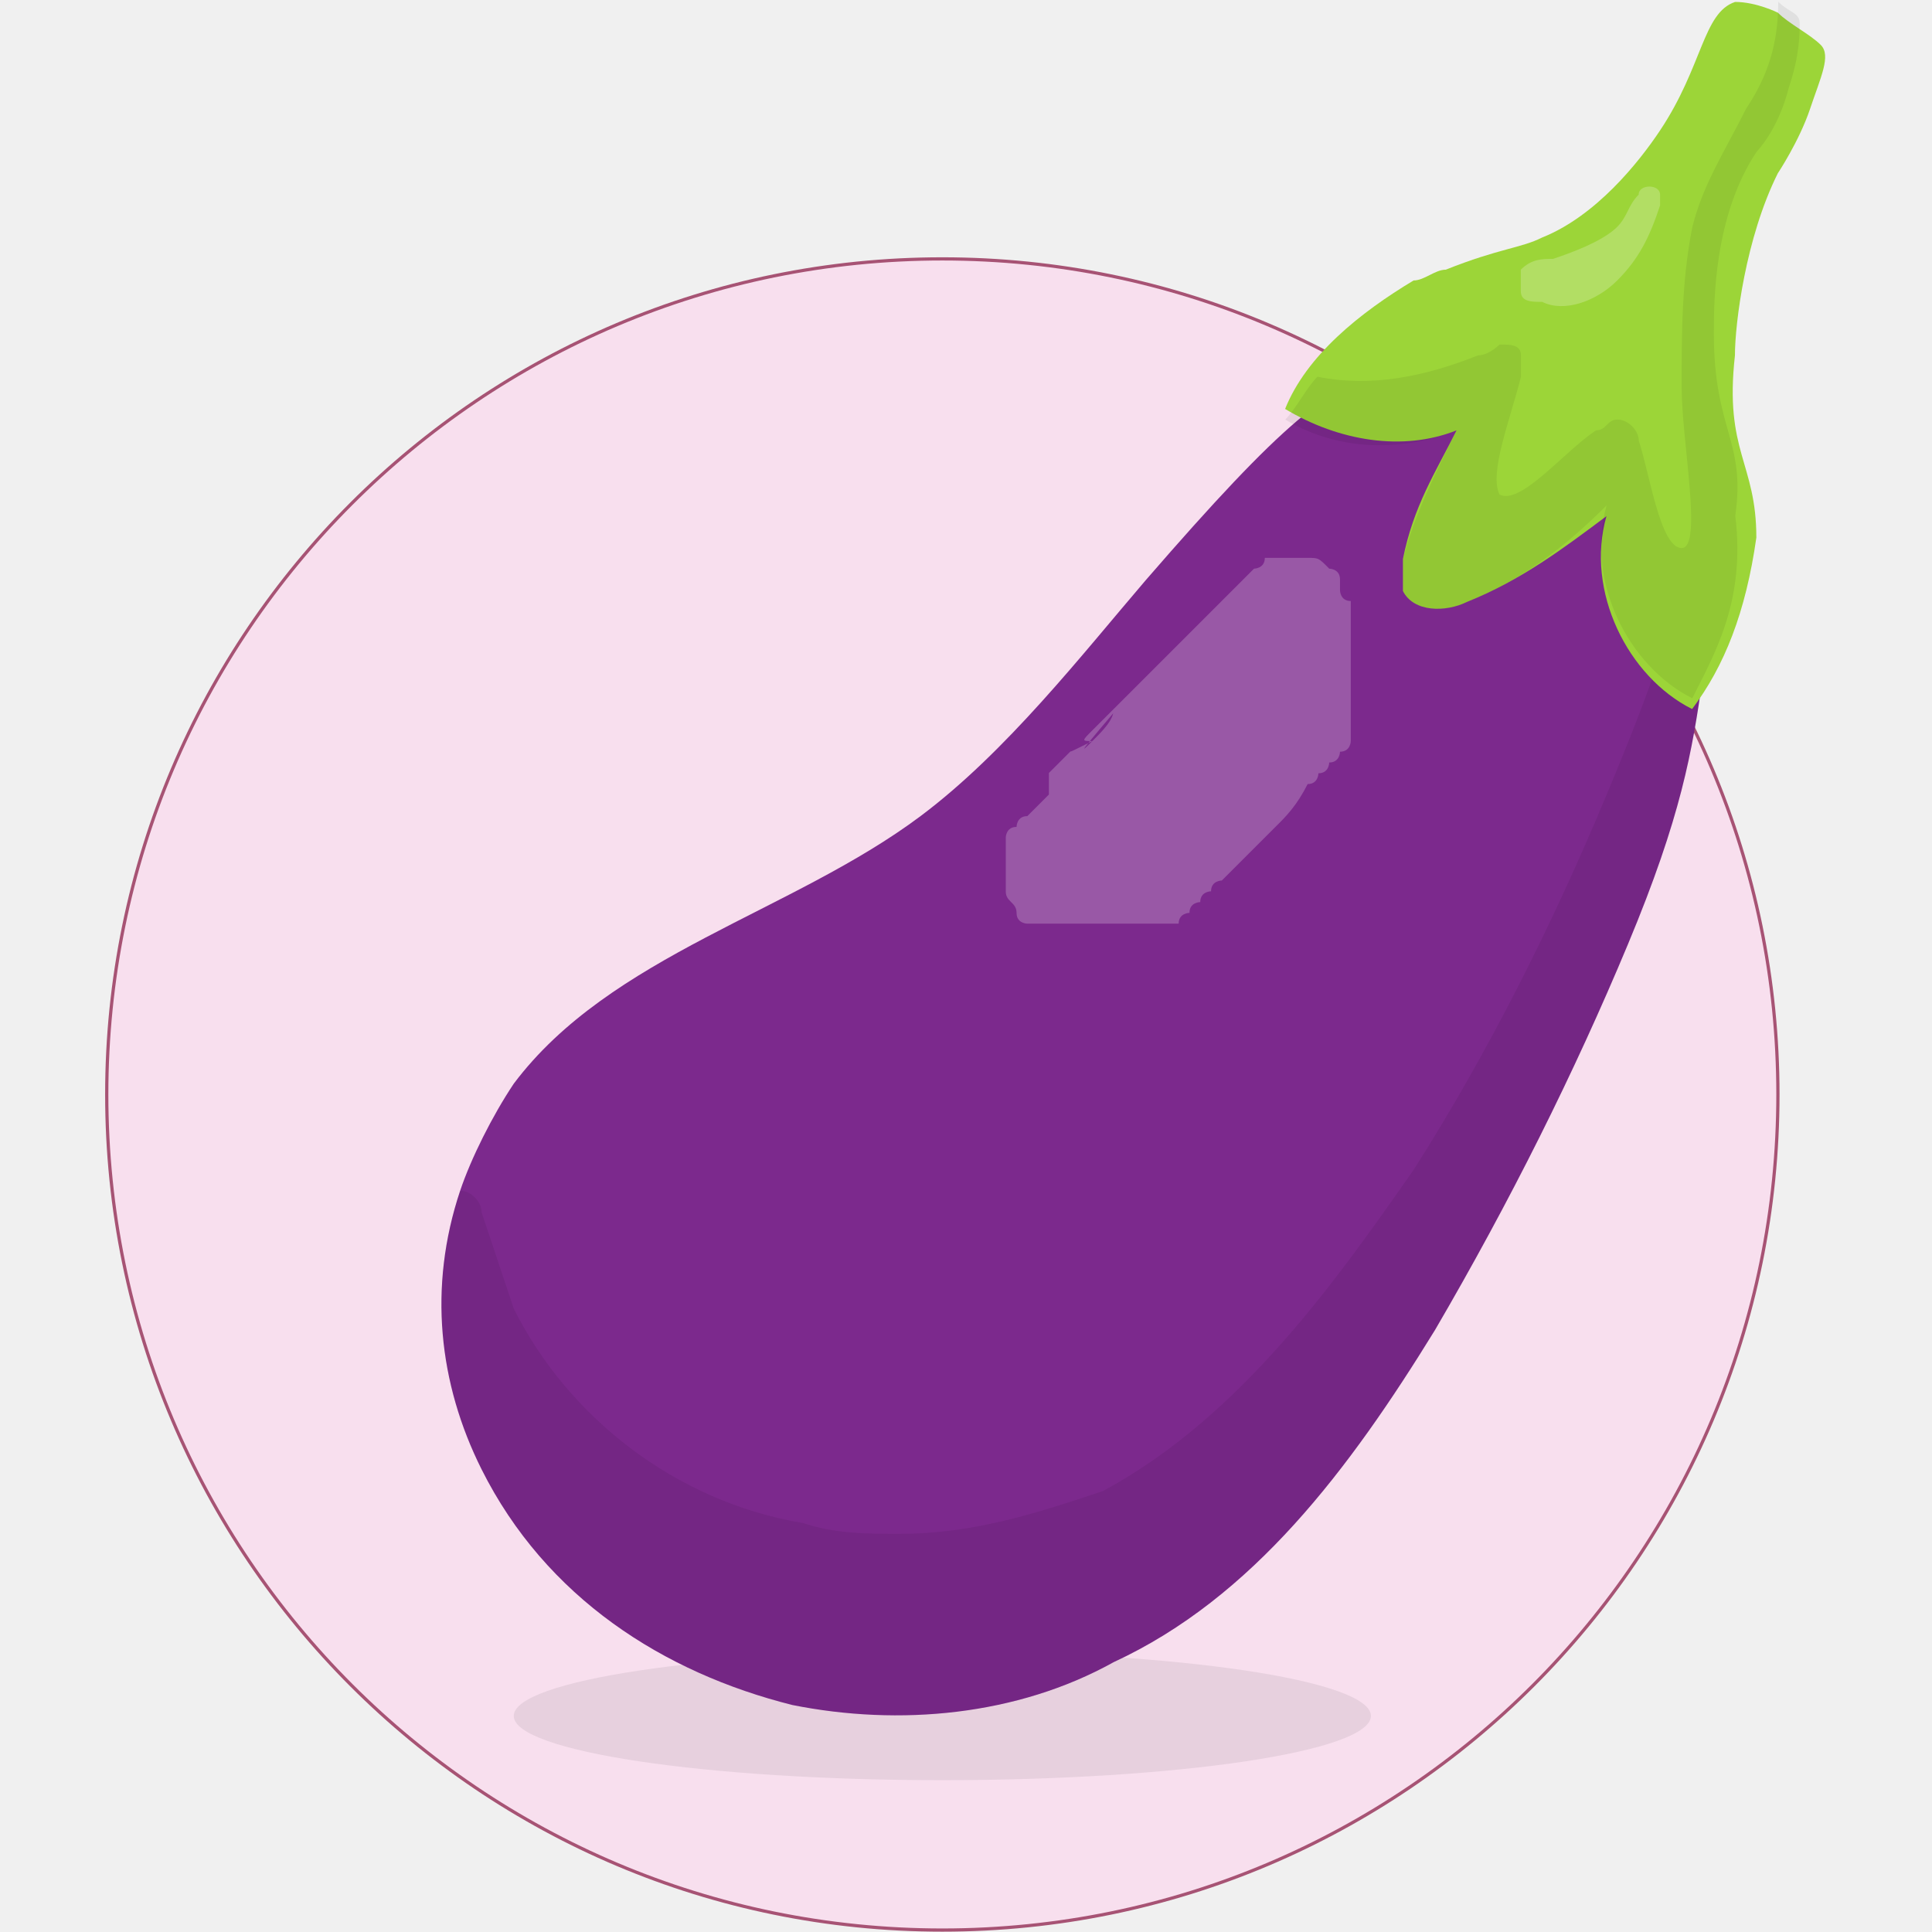
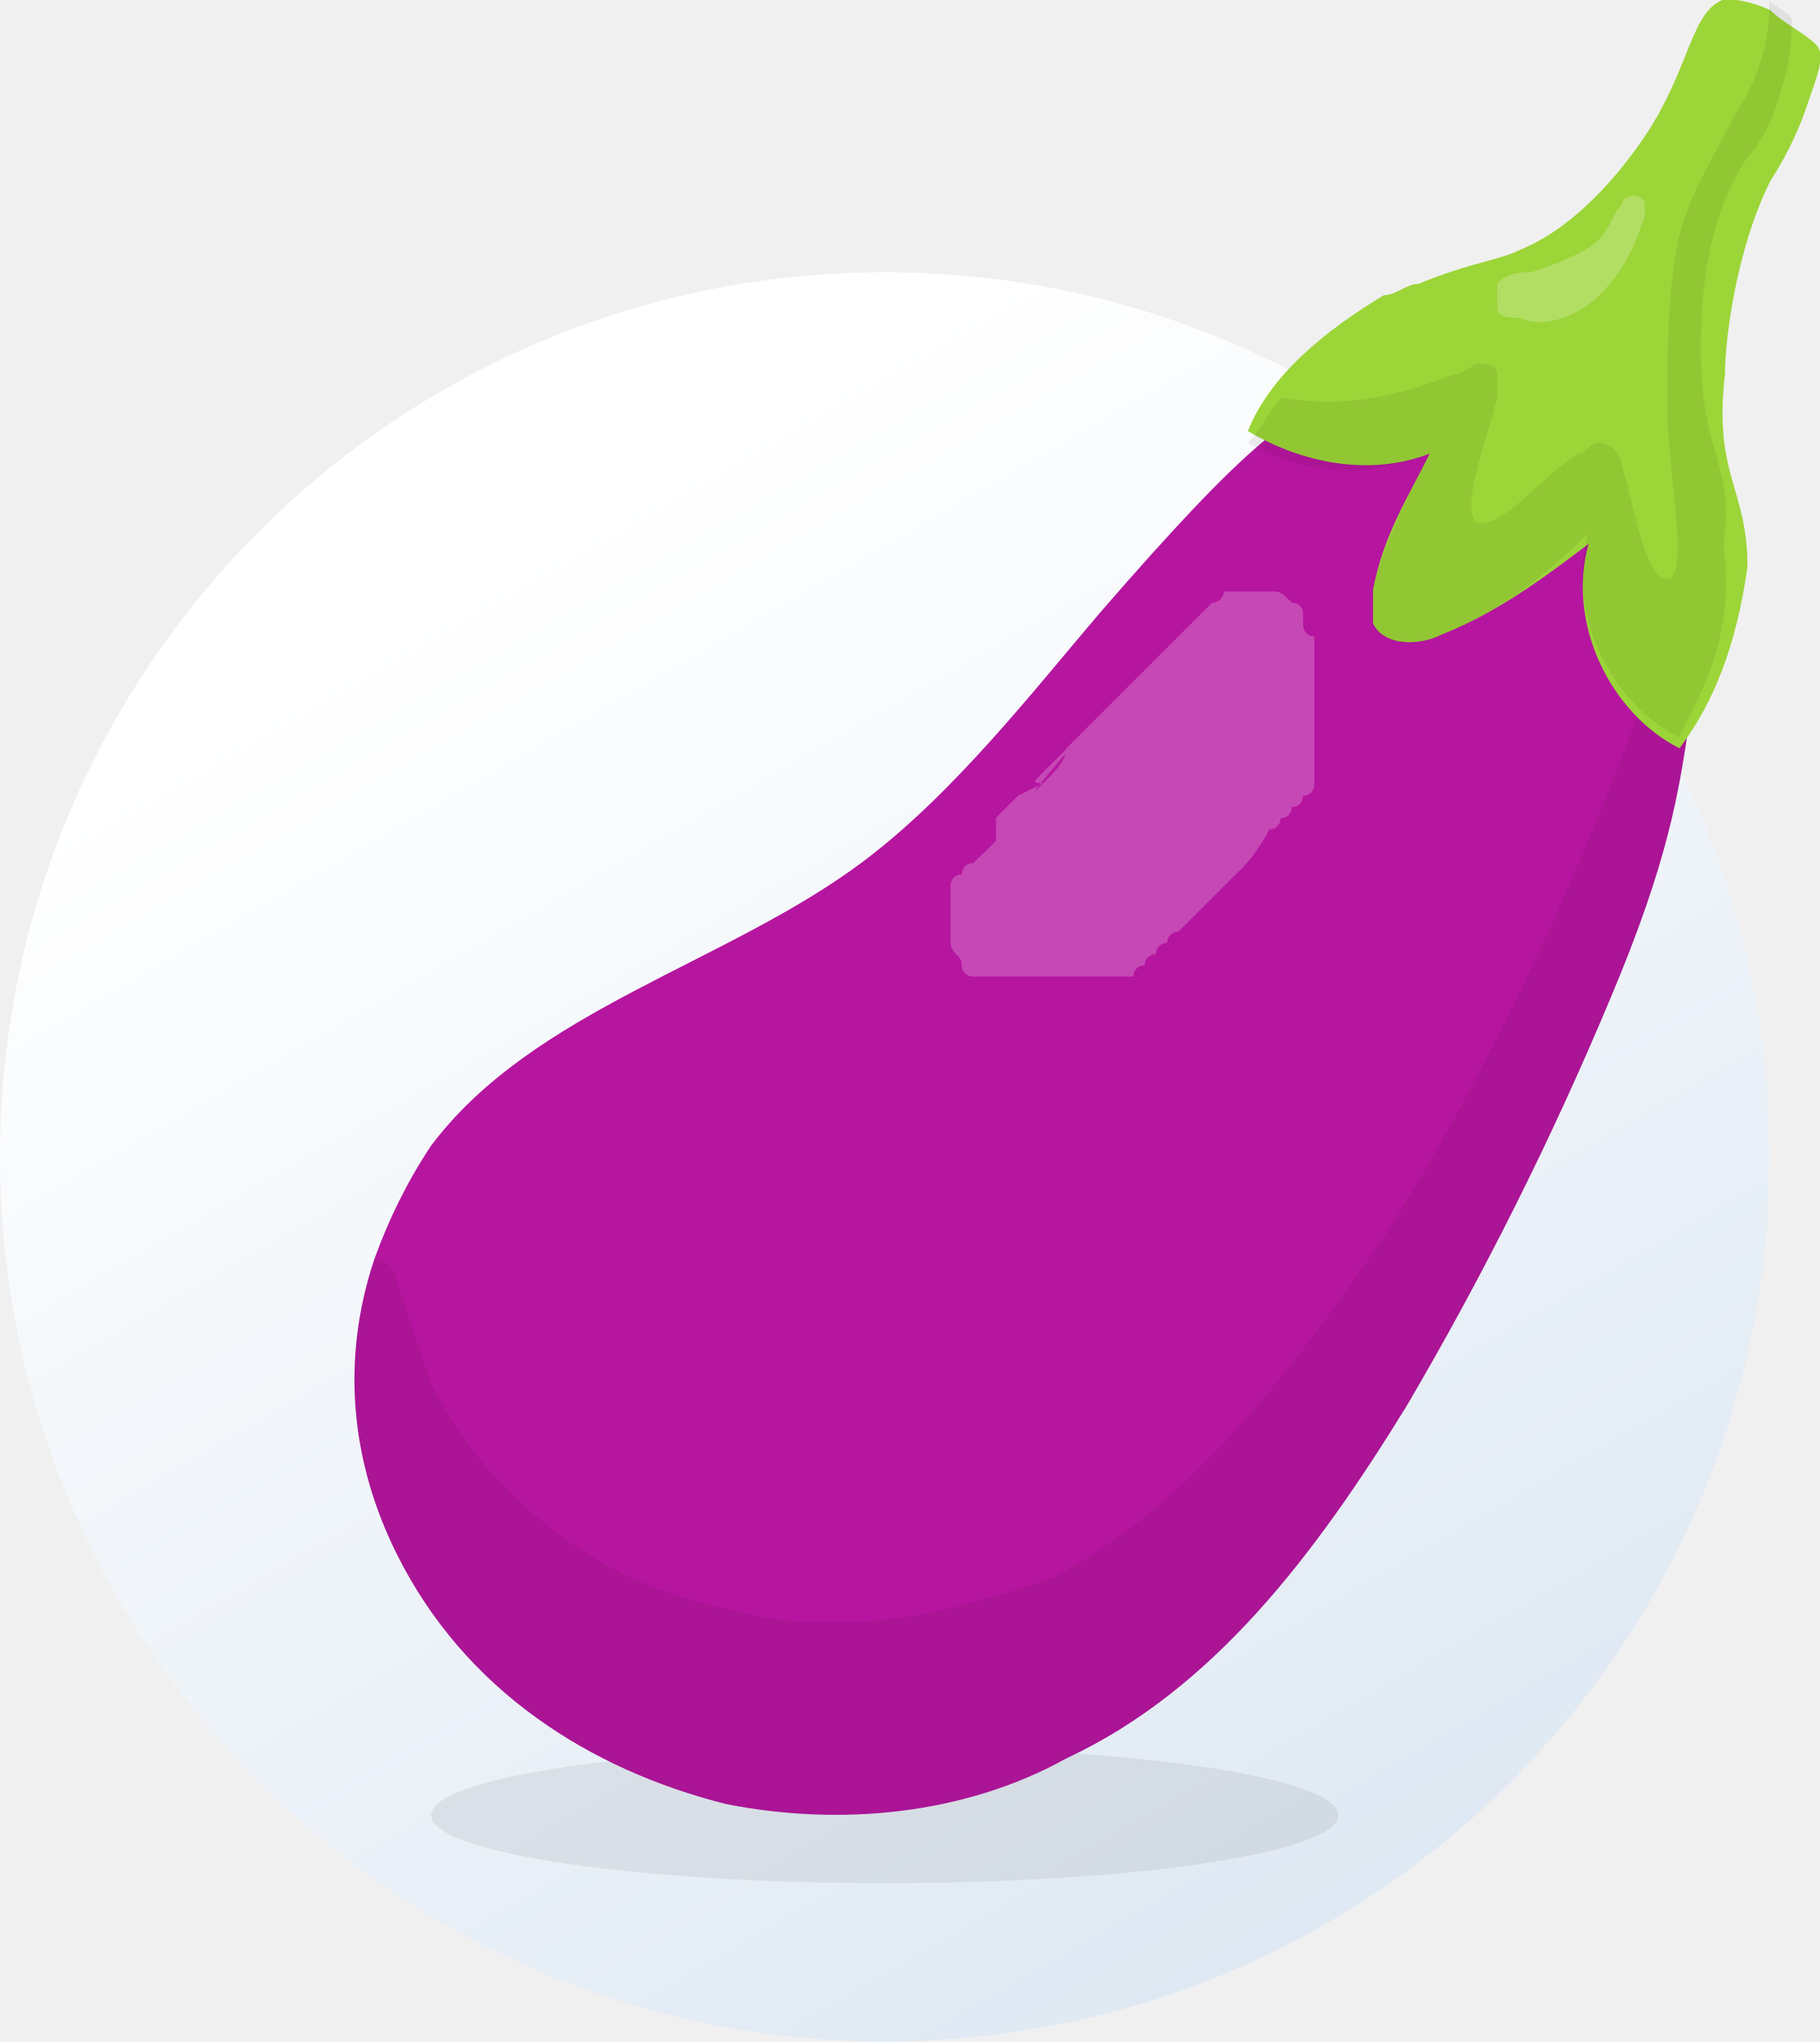
- <svg xmlns="http://www.w3.org/2000/svg" version="1.1" id="Capa_1" x="0px" y="0px" viewBox="0 0 1200 1200" style="enable-background:new 0 0 1200 1200;" xml:space="preserve">
+ <svg xmlns="http://www.w3.org/2000/svg" version="1.1" id="Capa_1" x="0px" y="0px" viewBox="0 0 356.3 399.8" style="enable-background:new 0 0 356.3 399.8;" xml:space="preserve">
  <style type="text/css">
- 	.st0{fill:#F8DFEE;stroke:#A75374;stroke-width:2;stroke-miterlimit:10;}
+ 	.st0{fill:url(#SVGID_1_);}
	.st1{opacity:7.000000e-02;enable-background:new    ;}
- 	.st2{fill:#7C298D;}
+ 	.st2{fill:#B615A0;}
	.st3{opacity:0.22;}
	.st4{fill:#FFFFFF;}
- 	.st5{fill:url(#SVGID_1_);}
+ 	.st5{fill:url(#SVGID_00000086692669960427848410000009011544966255224741_);}
	.st6{opacity:0.22;fill:#FFFFFF;enable-background:new    ;}
</style>
-   <circle class="st0" cx="585.3" cy="679.8" r="519" />
  <g>
-     <ellipse class="st1" cx="585.3" cy="1065.8" rx="266.2" ry="39.9" />
-     <g>
-       <g>
-         <path class="st2" d="M1057.7,420.3c-6.7,46.6-13.3,86.5-46.6,166.3c-33.3,79.8-73.2,159.7-119.8,239.5     c-53.2,86.5-113.1,166.3-199.6,206.3c-59.9,33.3-133.1,39.9-199.6,26.6c-79.8-20-153-66.5-193-146.4     c-26.6-53.2-33.3-113.1-13.3-173c6.7-20,20-46.6,33.3-66.5c59.9-79.8,173-106.5,252.8-166.3c53.2-39.9,99.8-99.8,139.7-146.4     c86.5-99.8,113.1-119.8,153-133.1c6.7,0,113.1-33.3,166.3,26.6c13.3,13.3,20,33.3,26.6,53.2     C1064.4,353.8,1057.7,387.1,1057.7,420.3z" />
-         <path class="st1" d="M1057.7,420.3c-6.7,46.6-13.3,86.5-46.6,166.3c-33.3,79.8-73.2,159.7-119.8,239.5     c-53.2,86.5-113.1,166.3-199.6,206.3c-59.9,33.3-133.1,39.9-199.6,26.6c-79.8-20-153-66.5-193-146.4     c-26.6-53.2-33.3-113.1-13.3-173c6.7,0,13.3,6.7,13.3,13.3c6.7,20,13.3,39.9,20,59.9C352.4,879.5,419,932.7,498.8,946     c20,6.7,39.9,6.7,59.9,6.7c46.6,0,86.5-13.3,126.4-26.6c86.5-46.6,146.4-133.1,193-199.6c46.6-73.2,86.5-153,119.8-232.9     c33.3-79.8,46.6-119.8,46.6-159.7c0-6.7,6.7-13.3,13.3-13.3C1064.4,353.8,1057.7,387.1,1057.7,420.3z" />
-         <g class="st3">
-           <path class="st4" d="M678.5,460.3c6.7-6.7,13.3-13.3,13.3-20c0,0,0,0,6.7-6.7c0,0,0,0,6.7-6.7c0,0,0,0,6.7-6.7c0,0,0,0,6.7-6.7      c0,0,0,0,6.7-6.7c0,0,0,0,6.7-6.7l0,0l0,0c0,0,0,0,6.7-6.7c0,0,0,0,6.7-6.7c0,0,0,0,6.7-6.7c0,0,0,0,6.7-6.7l0,0l0,0l6.7-6.7      l6.7-6.7l6.7-6.7c0,0,6.7,0,6.7-6.7c0,0,0,0,6.7,0l0,0h6.7c6.7,0,6.7,0,13.3,0c6.7,0,6.7,0,13.3,6.7c0,0,6.7,0,6.7,6.7l0,0      c0,0,0,0,0,6.7c0,0,0,6.7,6.7,6.7v6.7c0,6.7,0,6.7,0,13.3c0,6.7,0,6.7,0,13.3l0,0l0,0v6.7v6.7v6.7v6.7c0,0,0,0,0,6.7      c0,0,0,0,0,6.7v6.7v6.7c0,0,0,6.7-6.7,6.7c0,0,0,6.7-6.7,6.7c0,0,0,6.7-6.7,6.7c0,0,0,6.7-6.7,6.7c-6.7,13.3-13.3,20-20,26.6      c-6.7,6.7-20,20-26.6,26.6l-6.7,6.7c0,0-6.7,0-6.7,6.7c0,0-6.7,0-6.7,6.7c0,0-6.7,0-6.7,6.7c0,0-6.7,0-6.7,6.7H725      c0,0,0,0-6.7,0c0,0,0,0-6.7,0h-6.7h-6.7h-6.7h-6.7l0,0l0,0c-6.7,0-6.7,0-13.3,0c-6.7,0-6.7,0-13.3,0c-6.7,0-6.7,0-6.7,0h-6.7      c0,0,0,0-6.7,0l0,0c0,0-6.7,0-6.7-6.7c0-6.7-6.7-6.7-6.7-13.3s0-6.7,0-13.3v-6.7c0,0,0,0,0-6.7c0,0,0,0,0-6.7c0,0,0-6.7,6.7-6.7      c0,0,0-6.7,6.7-6.7l6.7-6.7l6.7-6.7l0,0l0,0c0,0,0,0,0-6.7c0,0,0,0,0-6.7c0,0,0,0,6.7-6.7c0,0,0,0,6.7-6.7l0,0l0,0      C665.2,466.9,665.2,466.9,678.5,460.3c-6.7,0-6.7,0,0-6.7c0,0,0,0,6.7-6.7c0,0,0,0,6.7-6.7c0,0,0,0,6.7-6.7c0,0,0,0,6.7-6.7      C665.2,473.6,671.8,466.9,678.5,460.3z" />
-         </g>
-       </g>
-       <g>
-         <linearGradient id="SVGID_1_" gradientUnits="userSpaceOnUse" x1="618.761" y1="-202.909" x2="920.308" y2="-202.909" gradientTransform="matrix(0.9578 0.2874 -0.2874 0.9578 181.9022 166.6707)">
-           <stop offset="0.309" style="stop-color:#9CD538" />
-           <stop offset="1" style="stop-color:#9CD538" />
-         </linearGradient>
-         <path class="st5" d="M957.9,147.5c-13.3,6.7-26.6,6.7-59.9,20c-6.7,0-13.3,6.7-20,6.7c-33.3,20-66.5,46.6-79.8,79.8     c33.3,20,73.2,26.6,106.5,13.3c-13.3,26.6-26.6,46.6-33.3,79.8c0,6.7,0,13.3,0,20c6.7,13.3,26.6,13.3,39.9,6.7     c33.3-13.3,59.9-33.3,86.5-53.2c-13.3,46.6,13.3,99.8,53.2,119.8c20-26.6,33.3-59.9,39.9-106.5c0-46.6-20-53.2-13.3-113.1     c0-20,6.7-73.2,26.6-113.1c0,0,13.3-20,20-39.9c6.7-20,13.3-33.3,6.7-39.9c-6.7-6.7-20-13.3-26.6-20c0,0-13.3-6.7-26.6-6.7     c-20,6.7-20,39.9-46.6,79.8C1017.8,101,991.2,134.2,957.9,147.5z" />
-         <path class="st1" d="M1051.1,433.7c-39.9-20-66.5-73.2-53.2-119.8c-26.6,26.6-53.2,46.6-86.5,59.9c-13.3,6.7-33.3,6.7-39.9-6.7     c0-6.7,0-13.3,0-20c6.7-26.6,20-53.2,33.3-79.8c-33.3,13.3-73.2,13.3-106.5-6.7c6.7-6.7,13.3-20,20-26.6     c33.3,6.7,66.5,0,99.8-13.3c6.7,0,13.3-6.7,13.3-6.7c6.7,0,13.3,0,13.3,6.7c0,6.7,0,6.7,0,13.3c-6.7,26.6-20,59.9-13.3,73.2     c13.3,6.7,39.9-26.6,59.9-39.9c6.7,0,6.7-6.7,13.3-6.7s13.3,6.7,13.3,13.3c6.7,20,13.3,66.5,26.6,66.5c13.3,0,0-66.5,0-99.8     s0-66.5,6.7-99.8c6.7-26.6,20-46.6,33.3-73.2c13.3-20,20-39.9,20-66.5c6.7,6.7,13.3,6.7,13.3,13.3s0,20-6.7,39.9     c-6.7,26.6-20,39.9-20,39.9c-26.6,39.9-26.6,93.2-26.6,113.1c0,59.9,20,66.5,13.3,113.1C1084.4,373.8,1064.4,407,1051.1,433.7z" />
-         <path class="st6" d="M964.6,160.8c-6.7,0-13.3,0-20,6.7c0,6.7,0,6.7,0,13.3c0,6.7,6.7,6.7,13.3,6.7c13.3,6.7,33.3,0,46.6-13.3     s20-26.6,26.6-46.6v-6.7c0-6.7-13.3-6.7-13.3,0c-6.7,6.7-6.7,13.3-13.3,20C997.9,147.5,984.5,154.2,964.6,160.8z" />
-       </g>
+     <linearGradient id="SVGID_1_" gradientUnits="userSpaceOnUse" x1="259.875" y1="25.405" x2="98.955" y2="304.125" gradientTransform="matrix(1 0 0 -1 0 402)">
+       <stop offset="0" style="stop-color:#DFE9F3" />
+       <stop offset="0.97" style="stop-color:#FFFFFF" />
+     </linearGradient>
+     <circle class="st0" cx="173.2" cy="226.5" r="173.2" />
+     <ellipse class="st1" cx="173.2" cy="355.4" rx="88.8" ry="13.3" />
+     <path class="st2" d="M330.9,139.9c-2.2,15.6-4.4,28.9-15.6,55.5c-11.5,27.5-24.9,54.3-40,80c-17.8,28.9-37.8,55.5-66.6,68.9   c-20,11.1-44.4,13.3-66.6,8.9c-26.6-6.7-51.1-22.2-64.4-48.9c-8.9-17.8-11.1-37.8-4.4-57.8c2.8-7.8,6.5-15.3,11.1-22.2   c20-26.6,57.8-35.6,84.4-55.5c17.8-13.3,33.3-33.3,46.6-48.9c28.9-33.3,37.8-40,51.1-44.4c2.2,0,37.8-11.1,55.5,8.9   c4.4,4.4,6.7,11.1,8.9,17.8C333.1,117.7,330.9,128.9,330.9,139.9z" />
+     <path class="st1" d="M330.9,139.9c-2.2,15.6-4.4,28.9-15.6,55.5c-11.5,27.5-24.9,54.3-40,80c-17.8,28.9-37.8,55.5-66.6,68.9   c-20,11.1-44.4,13.3-66.6,8.9c-26.6-6.7-51.1-22.2-64.4-48.9c-8.9-17.8-11.1-37.8-4.4-57.8c2.4,0.2,4.3,2.1,4.4,4.4   c2.2,6.7,4.4,13.3,6.7,20c11.1,22.3,33.4,40,60,44.5c6.7,2.2,13.3,2.2,20,2.2c15.6,0,28.9-4.4,42.2-8.9   c28.9-15.6,48.9-44.4,64.4-66.6c15.5-24.4,28.9-51.1,40-77.7s15.5-40,15.5-53.3c0.2-2.4,2.1-4.3,4.4-4.4   C333.1,117.7,330.9,128.9,330.9,139.9z" />
+     <g class="st3">
+       <path class="st4" d="M204.3,153.3c2.2-2.2,4.4-4.4,4.4-6.7l2.2-2.2l2.2-2.2l2.2-2.2l2.2-2.2l2.2-2.2l2.2-2.2l0,0l2.2-2.2l2.2-2.2    l2.2-2.2l2.2-2.2l0,0l2.2-2.2l2.2-2.2l2.2-2.2c1.2,0,2.2-0.9,2.3-2.1c0,0,0-0.1,0-0.1h8.9c2.2,0,2.2,0,4.4,2.2    c1.2,0,2.2,0.9,2.2,2.1c0,0,0,0.1,0,0.1l0,0v2.2c0,1.2,0.9,2.2,2.1,2.2c0,0,0.1,0,0.1,0v11.1l0,0v17.9c0,1.2-0.9,2.2-2.1,2.2    c0,0-0.1,0-0.1,0c0,1.2-0.9,2.2-2.1,2.2c0,0-0.1,0-0.1,0c0,1.2-0.9,2.2-2.1,2.2c0,0-0.1,0-0.1,0c0,1.2-0.9,2.2-2.1,2.2    c0,0-0.1,0-0.1,0c-1.7,3.3-3.9,6.4-6.7,8.9l-8.9,8.9l-2.2,2.2c-1.2,0-2.2,0.9-2.2,2.1c0,0,0,0.1,0,0.1c-1.2,0-2.2,0.9-2.2,2.1    c0,0,0,0.1,0,0.1c-1.2,0-2.2,0.9-2.2,2.1c0,0,0,0.1,0,0.1c-1.2,0-2.2,0.9-2.2,2.1c0,0,0,0.1,0,0.1h-31.4c-1.2,0-2.2-0.9-2.2-2.1    c0,0,0-0.1,0-0.1c0-2.2-2.2-2.2-2.2-4.4v-11.2c0-1.2,0.9-2.2,2.1-2.2c0,0,0.1,0,0.1,0c0-1.2,0.9-2.2,2.1-2.2c0,0,0.1,0,0.1,0    l2.3-2.2l2.2-2.2l0,0v-4.5l2.2-2.2l2.2-2.2l0,0C199.9,155.5,199.9,155.5,204.3,153.3c-2.2,0-2.2,0,0-2.2l2.2-2.2l2.2-2.2l2.2-2.2    l2.2-2.2C199.9,157.7,202.1,155.5,204.3,153.3z" />
    </g>
+     <linearGradient id="SVGID_00000032641510287182403440000002162464892659177399_" gradientUnits="userSpaceOnUse" x1="230.055" y1="648.619" x2="330.705" y2="648.619" gradientTransform="matrix(0.96 0.29 -0.29 0.96 224.47 -639.33)">
+       <stop offset="0.31" style="stop-color:#9CD538" />
+       <stop offset="1" style="stop-color:#9CD538" />
+     </linearGradient>
+     <path style="fill:url(#SVGID_00000032641510287182403440000002162464892659177399_);" d="M297.6,48.9c-4.4,2.2-8.9,2.2-20,6.7   c-2.2,0-4.4,2.2-6.7,2.2c-11.1,6.7-22.2,15.5-26.6,26.6c11.1,6.6,24.4,8.8,35.6,4.4c-4.4,8.9-8.9,15.6-11.1,26.6v6.7   c2.2,4.4,8.9,4.4,13.3,2.2c11.1-4.4,20-11.1,28.9-17.8c-4.4,15.6,4.4,33.3,17.8,40c6.7-8.9,11.1-20,13.3-35.5   c0-15.6-6.7-17.8-4.4-37.8c0-6.7,2.2-24.4,8.9-37.8c2.7-4.2,5-8.7,6.7-13.4c2.2-6.7,4.4-11.1,2.2-13.3s-6.7-4.4-8.9-6.7   c-2.8-1.3-5.8-2.1-8.9-2.2c-6.7,2.2-6.7,13.3-15.5,26.6C317.6,33.3,308.7,44.4,297.6,48.9z" />
+     <path class="st1" d="M328.7,144.4c-13.3-6.7-22.2-24.4-17.8-40c-8.9,8.9-17.8,15.6-28.9,20c-4.4,2.2-11.1,2.2-13.3-2.2v-6.7   c2.2-8.9,6.7-17.8,11.1-26.6c-11.1,4.4-24.4,4.4-35.5-2.2c2.2-2.2,4.4-6.7,6.7-8.9c11.1,2.2,22.2,0,33.3-4.4c2.2,0,4.4-2.2,4.4-2.2   c2.2,0,4.4,0,4.4,2.2v4.4c-2.2,8.9-6.7,20-4.4,24.4c4.4,2.2,13.3-8.9,20-13.3c2.2,0,2.2-2.2,4.4-2.2c2.4,0.2,4.3,2.1,4.4,4.4   c2.2,6.7,4.4,22.2,8.9,22.2s0-22.2,0-33.3s0-22.2,2.2-33.3c2.2-8.9,6.7-15.5,11.1-24.4c4.5-6.5,6.8-14.3,6.7-22.2   c2.2,2.2,4.4,2.2,4.4,4.4c0,4.5-0.7,9-2.2,13.3c-2.2,8.9-6.7,13.3-6.7,13.3c-8.9,13.3-8.9,31.1-8.9,37.8c0,20,6.7,22.2,4.4,37.8   C339.8,124.4,333.1,135.5,328.7,144.4z" />
+     <path class="st6" d="M299.8,53.3c-2.2,0-4.4,0-6.7,2.2V60c0,2.2,2.2,2.2,4.4,2.2c4.4,2.2,11.1,0,15.6-4.4s6.7-8.9,8.9-15.6V40   c0-2.2-4.4-2.2-4.4,0c-2.2,2.2-2.2,4.4-4.4,6.7S306.5,51.1,299.8,53.3z" />
  </g>
</svg>
